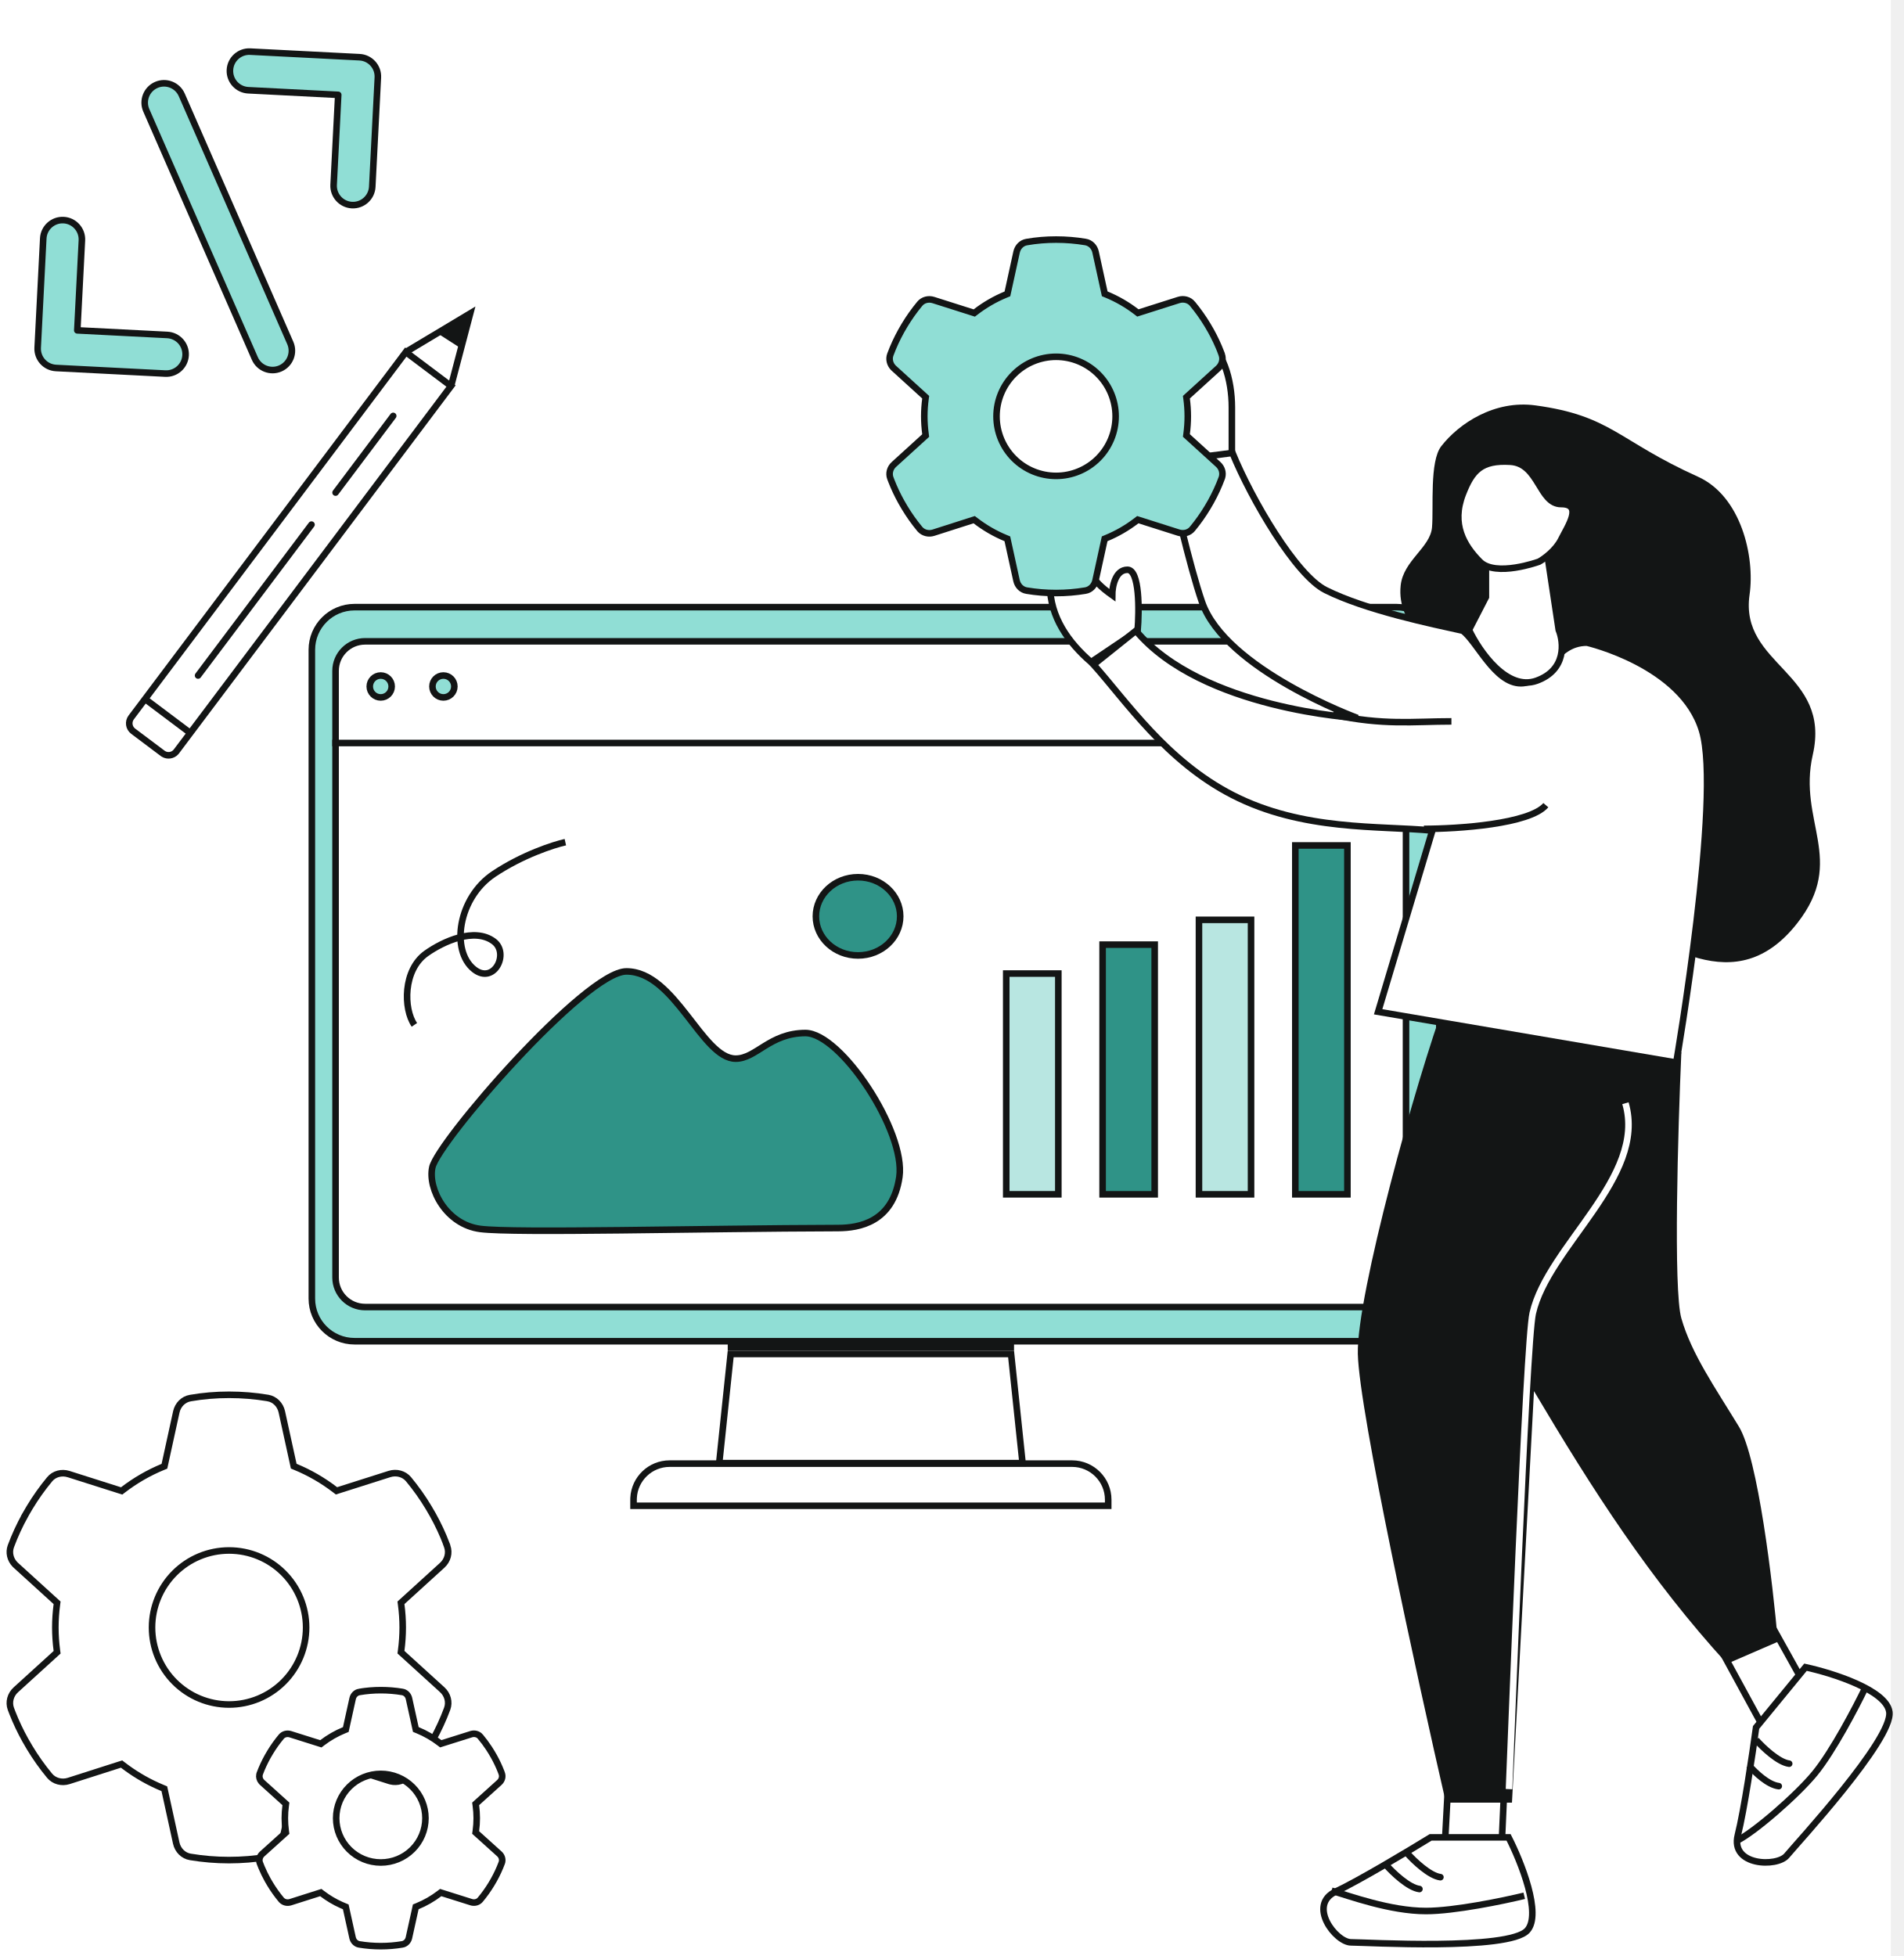
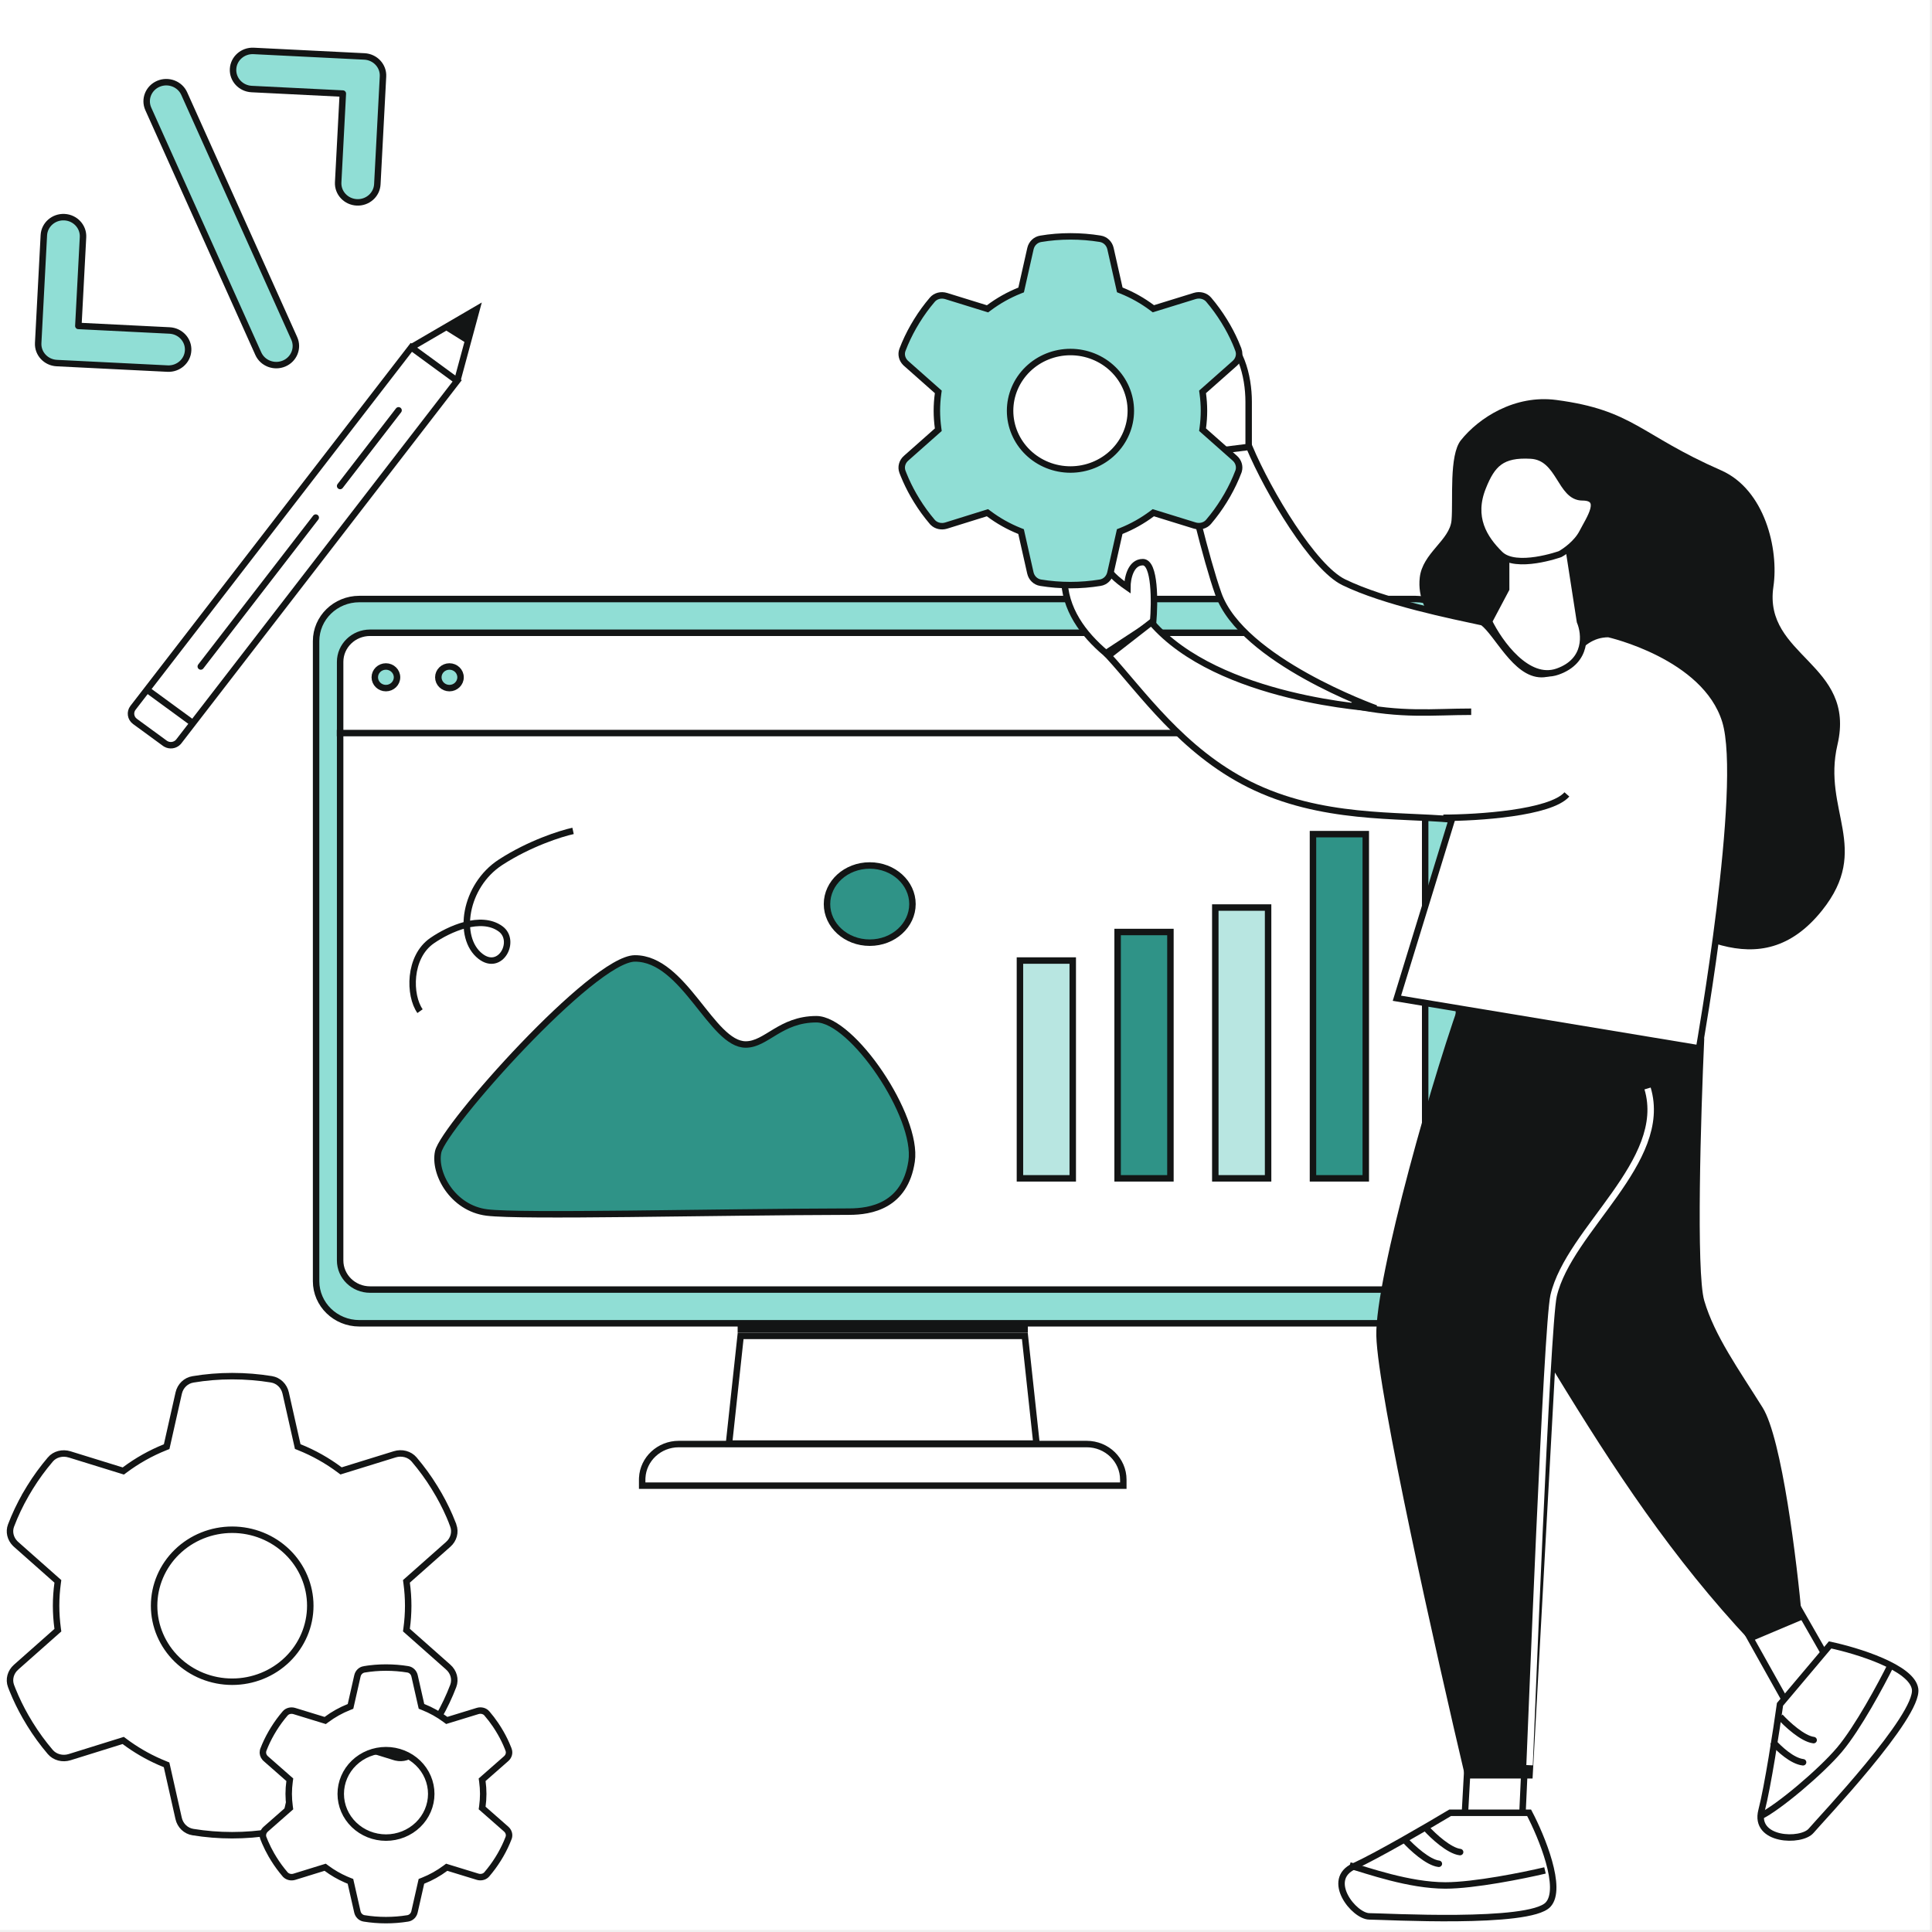
- <svg xmlns="http://www.w3.org/2000/svg" width="290" height="298" viewBox="0 0 290 298" fill="none">
-   <rect width="288" height="298" fill="white" />
-   <path d="M6.589 36.325C6.672 34.7 8.057 33.45 9.682 33.533C11.307 33.616 12.557 35.001 12.474 36.626L11.773 50.33L25.477 51.03C27.102 51.114 28.352 52.498 28.269 54.123C28.186 55.748 26.802 56.998 25.176 56.915L8.53 56.064C6.905 55.981 5.655 54.597 5.738 52.971L6.589 36.325Z" fill="#90DED5" />
-   <path d="M38.115 7.865C36.49 7.782 35.105 9.031 35.022 10.657C34.939 12.282 36.189 13.666 37.814 13.749L51.518 14.45L50.818 28.154C50.734 29.779 51.984 31.164 53.61 31.247C55.235 31.33 56.619 30.08 56.702 28.455L57.553 11.809C57.636 10.183 56.387 8.799 54.761 8.716L38.115 7.865Z" fill="#90DED5" />
-   <path d="M38.816 54.613L22.286 16.818C21.634 15.327 22.314 13.59 23.805 12.938C25.296 12.286 27.034 12.966 27.686 14.457L44.215 52.252C44.867 53.743 44.187 55.48 42.696 56.132C41.205 56.784 39.468 56.104 38.816 54.613Z" fill="#90DED5" />
-   <path d="M6.589 36.325C6.672 34.7 8.057 33.45 9.682 33.533C11.307 33.616 12.557 35.001 12.474 36.626L11.773 50.33L25.477 51.03C27.102 51.114 28.352 52.498 28.269 54.123C28.186 55.748 26.802 56.998 25.176 56.915L8.53 56.064C6.905 55.981 5.655 54.597 5.738 52.971L6.589 36.325Z" stroke="#131515" stroke-linecap="round" stroke-linejoin="round" />
-   <path d="M38.115 7.865C36.49 7.782 35.105 9.031 35.022 10.657C34.939 12.282 36.189 13.666 37.814 13.749L51.518 14.45L50.818 28.154C50.734 29.779 51.984 31.164 53.61 31.247C55.235 31.33 56.619 30.08 56.702 28.455L57.553 11.809C57.636 10.183 56.387 8.799 54.761 8.716L38.115 7.865Z" stroke="#131515" stroke-linecap="round" stroke-linejoin="round" />
-   <path d="M38.816 54.613L22.286 16.818C21.634 15.327 22.314 13.59 23.805 12.938C25.296 12.286 27.034 12.966 27.686 14.457L44.215 52.252C44.867 53.743 44.187 55.48 42.696 56.132C41.205 56.784 39.468 56.104 38.816 54.613Z" stroke="#131515" stroke-linecap="round" stroke-linejoin="round" />
-   <path d="M110.847 203H154.456V205.784H110.847V203Z" fill="#131515" />
-   <path d="M102 222.985H163.3C166.337 222.985 168.8 225.448 168.8 228.485V229.408H96.5V228.485L96.507 228.202C96.654 225.296 99.057 222.985 102 222.985Z" fill="white" stroke="#131515" />
-   <path d="M154.005 206.283L155.755 222.912H109.546L111.296 206.283H154.005Z" fill="white" stroke="#131515" />
-   <rect x="47.5" y="92.5" width="171.73" height="111.838" rx="6.5" fill="#90DED5" stroke="#131515" />
-   <rect x="51.112" y="97.708" width="163.05" height="101.423" rx="4.5" fill="white" stroke="#131515" />
-   <path d="M57.99 102.916C58.913 102.916 59.66 103.663 59.66 104.585C59.66 105.508 58.913 106.255 57.99 106.255C57.068 106.255 56.32 105.508 56.32 104.585C56.32 103.663 57.068 102.916 57.99 102.916Z" fill="#90DED5" stroke="#131515" />
-   <path d="M67.537 102.916C68.459 102.916 69.207 103.663 69.207 104.585C69.207 105.508 68.459 106.255 67.537 106.255C66.615 106.255 65.867 105.508 65.867 104.585C65.867 103.663 66.615 102.916 67.537 102.916Z" fill="#90DED5" stroke="#131515" />
-   <line x1="50.612" y1="113.199" x2="214.662" y2="113.199" stroke="#131515" />
-   <path d="M73.171 187.231C78.365 187.898 106.767 187.148 127.647 187.096C130.826 187.088 135.988 186.227 136.99 179.318C137.991 172.41 128.084 157.371 122.666 157.384C117.248 157.398 115.185 161.28 112.065 161.287C106.933 161.3 102.82 147.979 95.405 147.997C89.132 148.013 66.665 173.983 65.845 177.863C65.155 181.129 67.978 186.564 73.171 187.231Z" fill="#2F9387" stroke="#131515" />
-   <path d="M130.695 133.646C134.274 133.646 137.116 136.346 137.116 139.605C137.116 142.865 134.274 145.564 130.695 145.564C127.116 145.564 124.274 142.865 124.274 139.605C124.274 136.346 127.116 133.646 130.695 133.646Z" fill="#2F9387" stroke="#131515" />
-   <path d="M63.12 156.139C61.446 153.719 61.359 147.782 64.935 145.248C67.496 143.432 72.277 141.224 75.222 143.432C77.642 145.248 75.222 150.088 72.196 147.668C68.622 144.809 69.776 136.776 75.222 133.146C79.578 130.241 84.298 128.709 86.113 128.305" stroke="#131515" />
-   <rect x="153.268" y="148.324" width="7.934" height="33.63" fill="#B8E6E1" stroke="#131515" />
-   <rect x="167.946" y="143.917" width="7.934" height="38.038" fill="#2F9387" stroke="#131515" />
-   <rect x="182.624" y="140.139" width="7.934" height="41.816" fill="#B8E6E1" stroke="#131515" />
-   <rect x="197.302" y="128.805" width="7.934" height="53.15" fill="#2F9387" stroke="#131515" />
-   <path d="M268.715 263.421L261.052 249.353L268.624 245.442L276.853 260.222L268.715 263.421Z" fill="white" stroke="#131515" />
-   <path d="M287.782 260.807C287.307 257.48 279.07 254.884 275.011 254.002L267.484 263.178C266.953 267.08 265.654 275.825 264.705 279.585C263.519 284.285 270.69 284.494 272.162 282.698C273.57 280.982 288.376 264.964 287.782 260.807Z" fill="white" stroke="#131515" />
-   <path d="M264.552 280.444C267.196 279.154 273.677 273.53 276.426 270.179C279.174 266.827 282.701 260.087 284.12 257.136" stroke="#131515" />
-   <path d="M272.463 269.196C272.737 269.23 272.987 269.036 273.021 268.762C273.056 268.488 272.861 268.238 272.587 268.204L272.525 268.7L272.463 269.196ZM267.494 265.088L267.12 265.419C267.63 265.996 268.496 266.868 269.45 267.627C269.928 268.007 270.436 268.365 270.94 268.643C271.438 268.919 271.961 269.133 272.463 269.196L272.525 268.7L272.587 268.204C272.264 268.163 271.869 268.014 271.424 267.768C270.984 267.525 270.523 267.202 270.072 266.844C269.172 266.128 268.347 265.298 267.869 264.757L267.494 265.088Z" fill="#131515" />
-   <path d="M270.876 272.62C271.15 272.654 271.4 272.46 271.434 272.186C271.468 271.912 271.274 271.662 271 271.628L270.938 272.124L270.876 272.62ZM266.391 268.963L266.016 269.295C266.524 269.868 267.27 270.631 268.11 271.281C268.936 271.92 269.914 272.5 270.876 272.62L270.938 272.124L271 271.628C270.311 271.542 269.51 271.1 268.722 270.49C267.948 269.891 267.247 269.177 266.765 268.632L266.391 268.963Z" fill="#131515" />
-   <path d="M218.123 80.337C217.865 83.433 213.752 85.386 213.347 89.2C212.056 101.326 236.294 106.484 238.764 108.459C241.344 110.523 240.312 114.909 238.764 120.844C237.216 126.778 237.216 134.776 243.15 138.13C253.198 143.809 264.439 152.601 273.796 140.595C281.278 130.994 273.796 125.175 276.118 114.998C278.986 102.426 264.939 101.389 266.491 90.603C267.328 84.783 265.197 75.588 258.618 72.622C246.405 67.116 245.459 63.334 233.861 61.76C227.636 60.916 222.225 64.513 219.53 67.979C217.724 70.301 218.381 77.241 218.123 80.337Z" fill="#131515" />
-   <path d="M171.732 86.805C173.59 86.805 173.538 92.998 173.28 96.094L166.188 100.873C162.77 97.906 159.932 94.036 159.932 89.134C159.932 85.264 163.163 78.899 164.508 82.935C165.798 86.805 165.798 88.103 169.41 90.676C169.41 89.386 169.875 86.805 171.732 86.805Z" fill="white" stroke="#131515" />
-   <path d="M187.636 62.062V72.382H178.863C176.541 68.34 172.258 59.895 173.703 58.45C175.509 56.644 175.509 62.062 178.863 62.062C182.217 62.062 179.379 54.58 178.863 53.032C178.347 51.484 179.637 49.42 182.991 51.226C186.345 53.032 187.636 57.934 187.636 62.062Z" fill="white" stroke="#131515" />
-   <path d="M219.979 282.89L220.839 266.894L229.338 267.539L228.585 284.438L219.979 282.89Z" fill="white" stroke="#131515" />
-   <path d="M232.621 294.115C234.892 291.638 231.675 283.623 229.783 279.925H217.915C214.561 281.989 206.976 286.53 203.467 288.181C199.081 290.245 203.466 295.921 205.789 295.921C208.008 295.921 229.783 297.211 232.621 294.115Z" fill="white" stroke="#131515" />
-   <path d="M202.825 288.056C205.491 288.83 211.726 291.146 217.206 291.146C221.54 291.146 228.988 289.598 232.17 288.824" stroke="#131515" />
-   <path d="M270.806 250.124L263.066 253.478C251.249 240.535 242.623 227.055 233.653 211.939L230.299 274.634H220.237C215.851 255.542 207.027 215.138 206.821 206.263C206.614 197.387 215.679 164.577 220.237 152.279L256.1 160.338C255.584 172.034 254.861 196.51 256.1 200.845C257.648 206.263 261.26 211.423 264.872 217.357C267.762 222.104 270.032 241.18 270.806 250.124Z" fill="#131515" />
-   <path d="M247.584 168.078C250.862 179.366 235.796 189.807 233.462 200.076C232.43 204.617 230.022 268.792 229.85 272.576" stroke="white" />
-   <path d="M173.02 96.094L166.57 101.255C171.558 106.845 177.645 115.943 187.727 121.121C198.469 126.638 210.087 125.765 218.171 126.539L209.915 154.146L255.324 161.886C255.324 161.886 262.282 121.391 259.262 111.323C256.241 101.255 241.717 97.906 241.717 97.906C236.557 97.906 235.577 104.099 231.655 104.099C227.733 104.099 225.051 97.814 222.815 96.094C218.171 95.062 208.109 92.998 201.917 89.902C197.391 87.639 190.651 76.142 187.727 69.004L177.665 70.294C178.611 75.024 181.215 86.296 183.083 91.708C186.634 102 206.758 109.388 206.758 109.388C206.758 109.388 183.083 108.098 173.02 96.094Z" fill="white" stroke="#131515" />
-   <path d="M221.078 109.904C215.273 109.904 210.758 110.549 203.018 108.872" stroke="#131515" />
-   <path d="M234.069 103.703C229.528 105.355 225.297 99.231 223.749 95.963L226.329 90.96V82.289C226.329 73.674 235.359 78.318 235.359 82.289L237.423 95.963C238.197 97.855 238.61 102.052 234.069 103.703Z" fill="white" stroke="#131515" />
-   <path d="M237.787 82.213C236.961 83.864 235.207 85.137 234.433 85.567C234.433 85.567 227.802 87.996 225.403 85.567C223.004 83.139 221.017 79.891 222.823 75.247C224.225 71.64 225.661 70.087 230.047 70.345C234.433 70.603 234.433 76.795 237.787 76.795C241.141 76.795 238.819 80.149 237.787 82.213Z" fill="white" stroke="#131515" />
-   <path d="M216.883 126.281C222.043 126.281 232.982 125.559 235.459 122.669" stroke="#131515" />
-   <path d="M219.339 286.488C219.613 286.522 219.863 286.328 219.897 286.054C219.932 285.78 219.737 285.53 219.463 285.496L219.401 285.992L219.339 286.488ZM214.37 282.38L213.996 282.711C214.506 283.288 215.372 284.16 216.326 284.919C216.804 285.299 217.312 285.657 217.816 285.935C218.314 286.211 218.837 286.425 219.339 286.488L219.401 285.992L219.463 285.496C219.14 285.455 218.745 285.306 218.3 285.06C217.86 284.817 217.399 284.494 216.948 284.136C216.047 283.42 215.223 282.59 214.745 282.049L214.37 282.38Z" fill="#131515" />
-   <path d="M216.143 288.294C216.417 288.328 216.667 288.134 216.701 287.86C216.735 287.586 216.541 287.336 216.267 287.301L216.205 287.798L216.143 288.294ZM211.174 284.186L210.799 284.517C211.31 285.094 212.175 285.966 213.13 286.725C213.608 287.104 214.116 287.462 214.619 287.741C215.118 288.017 215.641 288.231 216.143 288.294L216.205 287.798L216.267 287.301C215.944 287.261 215.548 287.112 215.103 286.866C214.663 286.622 214.202 286.3 213.752 285.942C212.851 285.226 212.027 284.396 211.548 283.854L211.174 284.186Z" fill="#131515" />
-   <path d="M160.859 36.5C162.385 36.5 163.88 36.626 165.331 36.868H165.332C166.097 36.993 166.701 37.596 166.875 38.39L168.214 44.508L168.27 44.764L168.513 44.863C170.164 45.542 171.711 46.441 173.112 47.519L173.319 47.678L173.568 47.599L179.537 45.702C180.301 45.459 181.133 45.681 181.625 46.272V46.273C182.477 47.304 183.255 48.398 183.949 49.554L184.449 50.416C185.038 51.479 185.553 52.576 185.991 53.716L185.984 53.724L186.095 54.023C186.363 54.752 186.141 55.579 185.544 56.115L185.542 56.117L180.902 60.339L180.709 60.515L180.743 60.774C180.858 61.643 180.921 62.532 180.921 63.43C180.921 64.328 180.858 65.217 180.743 66.086L180.709 66.346L180.902 66.522L185.542 70.743L185.544 70.745C186.104 71.248 186.334 72.007 186.14 72.699L186.095 72.837C185.634 74.083 185.078 75.279 184.438 76.434L183.938 77.295C183.245 78.451 182.467 79.546 181.614 80.577L181.613 80.578C181.124 81.175 180.294 81.392 179.526 81.147L173.558 79.251L173.309 79.172L173.102 79.331C171.7 80.408 170.153 81.307 168.502 81.986L168.26 82.086L168.203 82.342L166.864 88.46C166.69 89.253 166.087 89.856 165.322 89.981H165.32C163.869 90.223 162.375 90.35 160.849 90.35C159.323 90.35 157.828 90.223 156.377 89.981H156.375C155.61 89.857 155.007 89.254 154.833 88.46L153.493 82.342L153.438 82.086L153.195 81.986C151.544 81.307 149.997 80.408 148.596 79.331L148.388 79.172L148.138 79.251L142.181 81.158C141.464 81.386 140.688 81.205 140.188 80.693L140.093 80.587C139.241 79.556 138.462 78.462 137.769 77.306L137.269 76.444C136.709 75.434 136.214 74.392 135.79 73.312L135.612 72.847C135.345 72.119 135.566 71.292 136.163 70.756L136.166 70.754L140.805 66.532L140.998 66.356L140.965 66.098C140.85 65.218 140.786 64.328 140.786 63.43C140.786 62.532 140.849 61.643 140.964 60.774L140.999 60.515L140.805 60.339L136.166 56.117L136.163 56.115L136.056 56.011C135.541 55.475 135.362 54.707 135.612 54.024C136.073 52.778 136.629 51.582 137.269 50.427L137.769 49.565C138.462 48.409 139.241 47.315 140.094 46.283L140.095 46.282C140.584 45.685 141.414 45.468 142.182 45.713L148.149 47.609L148.398 47.688L148.606 47.529C150.008 46.452 151.555 45.553 153.206 44.874L153.448 44.774L153.504 44.519L154.844 38.4C155.018 37.607 155.62 37.004 156.386 36.879L156.391 36.878C157.84 36.626 159.333 36.5 160.859 36.5ZM160.859 54.358C158.453 54.358 156.146 55.314 154.444 57.016C152.743 58.717 151.787 61.024 151.787 63.43C151.787 65.836 152.743 68.143 154.444 69.845C156.146 71.546 158.453 72.502 160.859 72.502C163.265 72.502 165.573 71.546 167.274 69.845C168.975 68.143 169.931 65.835 169.931 63.43C169.931 61.024 168.975 58.717 167.274 57.016C165.573 55.314 163.265 54.358 160.859 54.358Z" fill="#90DED5" stroke="#131515" />
-   <path d="M34.892 212.5C36.9 212.5 38.867 212.666 40.778 212.984L40.78 212.985C41.852 213.16 42.687 214.002 42.928 215.099L44.684 223.117L44.739 223.373L44.981 223.473C47.158 224.368 49.198 225.554 51.046 226.974L51.253 227.133L51.502 227.054L59.324 224.567C60.381 224.231 61.54 224.537 62.228 225.365C63.349 226.721 64.372 228.158 65.284 229.678V229.679L65.944 230.816C66.736 232.245 67.428 233.722 68.013 235.257L68.002 235.269L68.112 235.568C68.487 236.586 68.175 237.736 67.349 238.479L67.347 238.481L61.266 244.015L61.072 244.19L61.106 244.449C61.258 245.594 61.341 246.767 61.341 247.951C61.341 249.136 61.258 250.307 61.106 251.452L61.072 251.712L61.266 251.888L67.347 257.421L67.349 257.423C68.175 258.166 68.487 259.315 68.112 260.333C67.505 261.975 66.774 263.55 65.931 265.071L65.27 266.209C64.358 267.729 63.334 269.168 62.214 270.523L62.213 270.524C61.57 271.309 60.514 271.618 59.511 271.376L59.31 271.32L51.488 268.834L51.239 268.755L51.032 268.914C49.185 270.334 47.145 271.52 44.968 272.416L44.726 272.516L44.669 272.771L42.914 280.789C42.673 281.886 41.837 282.729 40.766 282.903H40.764C38.853 283.222 36.886 283.388 34.878 283.388C32.869 283.388 30.902 283.222 28.991 282.903H28.99C27.919 282.729 27.083 281.886 26.842 280.789L25.087 272.771L25.03 272.516L24.788 272.416L23.979 272.066C22.104 271.22 20.34 270.157 18.724 268.914L18.516 268.755L18.267 268.835L10.459 271.334C9.402 271.67 8.243 271.364 7.555 270.536C6.433 269.179 5.408 267.739 4.495 266.217L3.844 265.094C3.104 263.761 2.45 262.386 1.891 260.961L1.657 260.347C1.283 259.329 1.595 258.18 2.421 257.438L2.423 257.435L8.504 251.902L8.697 251.727L8.663 251.467C8.511 250.307 8.429 249.135 8.429 247.951C8.429 246.767 8.511 245.594 8.663 244.449L8.697 244.19L8.504 244.015L2.423 238.481L2.421 238.479L2.271 238.335C1.558 237.593 1.307 236.523 1.657 235.569C2.266 233.924 2.999 232.346 3.844 230.822L3.843 230.821L4.495 229.699C5.409 228.177 6.434 226.736 7.556 225.379L7.557 225.377C8.242 224.54 9.398 224.245 10.459 224.582H10.46L18.281 227.067L18.53 227.146L18.738 226.987C20.586 225.567 22.626 224.382 24.803 223.486L25.045 223.387L25.101 223.131L26.855 215.111C27.097 214.015 27.933 213.174 29.004 212.999L29.009 212.998C30.917 212.666 32.883 212.5 34.892 212.5ZM34.892 236.217C31.78 236.217 28.795 237.453 26.595 239.653C24.394 241.854 23.157 244.839 23.157 247.951C23.157 251.063 24.394 254.048 26.595 256.249C28.795 258.449 31.78 259.685 34.892 259.686C38.004 259.686 40.989 258.45 43.19 256.249C45.39 254.048 46.627 251.063 46.627 247.951C46.627 244.839 45.39 241.854 43.19 239.653C40.989 237.453 38.004 236.217 34.892 236.217Z" fill="white" stroke="#131515" />
-   <path d="M58.004 257.5C59.118 257.5 60.209 257.591 61.269 257.767H61.27C61.713 257.838 62.076 258.151 62.238 258.581L62.296 258.772L63.279 263.234L63.336 263.49L63.579 263.589C64.782 264.08 65.909 264.73 66.93 265.509L67.136 265.666L67.383 265.588L71.769 264.205C72.285 264.042 72.84 264.192 73.164 264.578V264.579C73.631 265.139 74.067 265.725 74.47 266.336L74.86 266.956L75.227 267.583C75.641 268.326 76.003 269.093 76.315 269.887L76.314 269.89L76.426 270.192C76.601 270.666 76.458 271.21 76.058 271.567L76.056 271.569L72.645 274.648L72.45 274.824L72.485 275.085C72.569 275.713 72.615 276.355 72.615 277.004C72.615 277.653 72.569 278.295 72.485 278.923L72.45 279.184L72.645 279.359L76.056 282.438L76.058 282.44C76.408 282.753 76.561 283.209 76.477 283.636L76.426 283.815C76.09 284.717 75.685 285.581 75.219 286.417L74.853 287.044C74.346 287.881 73.778 288.674 73.156 289.421L73.154 289.423C72.873 289.763 72.415 289.919 71.957 289.843L71.762 289.795L67.375 288.412L67.128 288.334L66.922 288.491C65.901 289.27 64.774 289.92 63.571 290.411L63.328 290.51L63.272 290.766L62.287 295.228C62.17 295.755 61.769 296.152 61.263 296.233H61.261C60.201 296.409 59.11 296.5 57.996 296.5C56.882 296.5 55.791 296.409 54.731 296.233H54.73C54.287 296.162 53.924 295.849 53.762 295.419L53.704 295.228L52.721 290.766L52.664 290.51L52.421 290.411L51.974 290.22C50.938 289.756 49.964 289.173 49.07 288.491L48.863 288.334L48.616 288.412L44.238 289.803C43.754 289.956 43.236 289.832 42.906 289.497L42.843 289.428C42.221 288.681 41.654 287.889 41.148 287.052L40.781 286.425C40.432 285.799 40.117 285.156 39.84 284.494L39.574 283.823C39.399 283.349 39.542 282.805 39.942 282.448L39.944 282.446L43.355 279.367L43.549 279.191L43.515 278.931C43.431 278.294 43.385 277.652 43.385 277.004C43.385 276.355 43.431 275.713 43.515 275.085L43.55 274.824L43.355 274.648L39.944 271.569L39.942 271.567L39.804 271.425C39.553 271.125 39.451 270.738 39.523 270.372L39.574 270.192C39.91 269.291 40.315 268.427 40.781 267.591L41.148 266.964C41.654 266.127 42.221 265.334 42.844 264.587L42.846 264.585C43.167 264.196 43.719 264.049 44.238 264.213L48.625 265.596L48.872 265.674L49.078 265.517C50.099 264.738 51.226 264.088 52.429 263.597L52.672 263.498L52.728 263.242L53.712 258.779C53.829 258.252 54.232 257.856 54.737 257.774V257.775L54.742 257.774C55.8 257.592 56.889 257.5 58.004 257.5ZM58.004 270.253C56.202 270.253 54.473 270.963 53.197 272.229C51.922 273.494 51.204 275.212 51.204 277.004C51.204 278.796 51.922 280.513 53.197 281.779C54.473 283.045 56.202 283.755 58.004 283.755C59.806 283.755 61.535 283.045 62.81 281.779C64.086 280.513 64.804 278.796 64.804 277.004C64.804 275.212 64.086 273.494 62.81 272.229C61.535 270.963 59.806 270.253 58.004 270.253Z" fill="white" stroke="#131515" />
-   <path d="M72.054 47.177L69.217 58.578L61.893 53.075L72.054 47.177Z" fill="white" />
-   <path d="M71.711 47.586L69.974 52.923L66.585 50.744L71.711 47.586Z" fill="#131515" />
-   <path d="M68.729 58.738L71.621 47.754L62.038 53.496" stroke="#131515" />
-   <path d="M24.774 114.773L20.284 111.4C19.622 110.902 19.488 109.962 19.986 109.299L61.811 53.638L68.699 58.814L26.874 114.475L26.776 114.593C26.294 115.114 25.509 115.226 24.901 114.859L24.774 114.773Z" fill="white" stroke="#131515" />
-   <line x1="28.956" y1="111.648" x2="22.122" y2="106.513" stroke="#131515" />
-   <path d="M30.172 102.915L47.446 79.927" stroke="#131515" stroke-linecap="round" />
-   <path d="M51.113 75.046L59.891 63.364" stroke="#131515" stroke-linecap="round" />
+ <svg xmlns="http://www.w3.org/2000/svg" width="299" height="299" viewBox="0 0 299 299" fill="none">
+   <rect width="298.667" height="298.667" fill="white" />
+   <g clip-path="url(#clip0_1_1291)">
+     <path d="M296.607 0H0V298.667H296.607V0Z" fill="white" />
+     <path d="M6.786 36.406C6.871 34.777 8.297 33.525 9.971 33.608C11.645 33.691 12.932 35.079 12.847 36.708L12.125 50.442L26.238 51.145C27.912 51.228 29.2 52.615 29.114 54.244C29.028 55.873 27.602 57.126 25.929 57.043L8.785 56.19C7.111 56.106 5.824 54.719 5.909 53.09L6.786 36.406Z" fill="#90DED5" />
+     <path d="M39.254 7.882C37.58 7.799 36.154 9.052 36.069 10.681C35.983 12.309 37.27 13.697 38.944 13.78L53.058 14.482L52.336 28.217C52.251 29.846 53.538 31.233 55.212 31.317C56.886 31.4 58.311 30.148 58.397 28.519L59.273 11.835C59.359 10.206 58.072 8.819 56.398 8.735L39.254 7.882Z" fill="#90DED5" />
+     <path d="M39.976 54.736L22.952 16.856C22.281 15.362 22.981 13.62 24.517 12.967C26.052 12.313 27.841 12.995 28.513 14.489L45.537 52.369C46.208 53.863 45.508 55.604 43.972 56.258C42.437 56.911 40.648 56.23 39.976 54.736Z" fill="#90DED5" />
+     <path d="M6.786 36.406C6.871 34.777 8.297 33.525 9.971 33.608C11.645 33.691 12.932 35.079 12.847 36.708L12.125 50.442L26.238 51.145C27.912 51.228 29.2 52.615 29.114 54.244C29.028 55.873 27.602 57.126 25.929 57.043L8.785 56.19C7.111 56.106 5.824 54.719 5.909 53.09L6.786 36.406Z" stroke="#131515" stroke-linecap="round" stroke-linejoin="round" />
+     <path d="M39.254 7.882C37.58 7.799 36.154 9.052 36.069 10.681C35.983 12.309 37.27 13.697 38.944 13.78L53.058 14.482L52.336 28.217C52.251 29.846 53.538 31.233 55.212 31.317C56.886 31.4 58.311 30.148 58.397 28.519L59.273 11.835C59.359 10.206 58.072 8.819 56.398 8.735L39.254 7.882Z" stroke="#131515" stroke-linecap="round" stroke-linejoin="round" />
+     <path d="M39.976 54.736L22.952 16.856C22.281 15.362 22.981 13.62 24.517 12.967C26.052 12.313 27.841 12.995 28.513 14.489L45.537 52.369C46.208 53.863 45.508 55.604 43.972 56.258C42.437 56.911 40.648 56.23 39.976 54.736Z" stroke="#131515" stroke-linecap="round" stroke-linejoin="round" />
+     <path d="M114.16 203.454H159.072V206.244H114.16V203.454Z" fill="#131515" />
+     <path d="M105.048 223.484H168.18C171.308 223.484 173.845 225.952 173.845 228.996V229.921H99.384V228.996L99.391 228.713C99.543 225.8 102.018 223.484 105.048 223.484Z" fill="white" stroke="#131515" />
+     <path d="M158.607 206.745L160.41 223.411H112.82L114.622 206.745H158.607Z" fill="white" stroke="#131515" />
+     <path d="M219.087 92.707H55.614C51.917 92.707 48.92 95.624 48.92 99.222V198.281C48.92 201.878 51.917 204.795 55.614 204.795H219.087C222.785 204.795 225.782 201.878 225.782 198.281V99.222C225.782 95.624 222.785 92.707 219.087 92.707Z" fill="#90DED5" stroke="#131515" />
+     <path d="M215.928 97.927H57.274C54.715 97.927 52.64 99.946 52.64 102.437V195.066C52.64 197.557 54.715 199.576 57.274 199.576H215.928C218.488 199.576 220.563 197.557 220.563 195.066V102.437C220.563 99.946 218.488 97.927 215.928 97.927Z" fill="white" stroke="#131515" />
+     <path d="M59.723 103.146C60.673 103.146 61.443 103.895 61.443 104.819C61.443 105.744 60.673 106.493 59.723 106.493C58.773 106.493 58.003 105.744 58.003 104.819C58.003 103.895 58.773 103.146 59.723 103.146Z" fill="#90DED5" stroke="#131515" />
+     <path d="M69.555 103.146C70.505 103.146 71.275 103.895 71.275 104.819C71.275 105.744 70.505 106.493 69.555 106.493C68.606 106.493 67.836 105.744 67.836 104.819C67.836 103.895 68.606 103.146 69.555 103.146Z" fill="#90DED5" stroke="#131515" />
+     <path d="M52.125 113.452H221.077" stroke="#131515" />
+     <path d="M75.358 187.65C80.707 188.318 109.958 187.567 131.462 187.515C134.736 187.507 140.052 186.644 141.084 179.719C142.115 172.796 131.912 157.723 126.332 157.736C120.752 157.75 118.627 161.641 115.414 161.648C110.129 161.661 105.893 148.31 98.257 148.328C91.796 148.344 68.657 174.372 67.813 178.261C67.102 181.534 70.009 186.981 75.358 187.65Z" fill="#2F9387" stroke="#131515" />
+     <path d="M134.601 133.945C138.287 133.945 141.214 136.651 141.214 139.917C141.214 143.185 138.287 145.89 134.601 145.89C130.915 145.89 127.988 143.185 127.988 139.917C127.988 136.651 130.915 133.945 134.601 133.945Z" fill="#2F9387" stroke="#131515" />
+     <path d="M65.006 156.488C63.282 154.063 63.192 148.113 66.876 145.573C69.514 143.753 74.437 141.54 77.47 143.753C79.962 145.573 77.47 150.424 74.354 147.998C70.673 145.133 71.861 137.082 77.47 133.444C81.956 130.532 86.817 128.997 88.687 128.592" stroke="#131515" />
+     <path d="M166.02 148.656H157.848V182.362H166.02V148.656Z" fill="#B8E6E1" stroke="#131515" />
+     <path d="M181.137 144.239H172.965V182.362H181.137V144.239Z" fill="#2F9387" stroke="#131515" />
+     <path d="M196.253 140.453H188.082V182.362H196.253V140.453Z" fill="#B8E6E1" stroke="#131515" />
+     <path d="M211.37 129.093H203.198V182.362H211.37V129.093Z" fill="#2F9387" stroke="#131515" />
+     <path d="M276.746 264.01L268.854 249.911L276.652 245.991L285.127 260.804L276.746 264.01Z" fill="white" stroke="#131515" />
+     <path d="M296.382 261.391C295.893 258.056 287.41 255.454 283.23 254.57L275.478 263.767C274.931 267.678 273.593 276.442 272.616 280.211C271.394 284.921 278.78 285.131 280.296 283.331C281.746 281.611 296.994 265.557 296.382 261.391Z" fill="white" stroke="#131515" />
+     <path d="M272.458 281.071C275.181 279.778 281.856 274.142 284.687 270.783C287.517 267.424 291.15 260.669 292.611 257.711" stroke="#131515" />
+     <path d="M280.606 269.798C280.888 269.832 281.145 269.638 281.18 269.363C281.216 269.089 281.015 268.838 280.733 268.804L280.669 269.301L280.606 269.798ZM275.488 265.681L275.103 266.013C275.628 266.591 276.52 267.465 277.503 268.226C277.995 268.607 278.518 268.965 279.037 269.244C279.55 269.521 280.089 269.735 280.606 269.798L280.669 269.301L280.733 268.804C280.401 268.763 279.994 268.614 279.536 268.367C279.082 268.124 278.608 267.8 278.143 267.441C277.216 266.723 276.367 265.892 275.874 265.349L275.488 265.681Z" fill="#131515" />
+     <path d="M278.971 273.23C279.253 273.264 279.511 273.069 279.546 272.795C279.581 272.52 279.381 272.27 279.099 272.236L279.035 272.733L278.971 273.23ZM274.352 269.565L273.966 269.897C274.489 270.472 275.257 271.236 276.123 271.888C276.973 272.528 277.98 273.11 278.971 273.23L279.035 272.733L279.099 272.236C278.389 272.149 277.564 271.706 276.753 271.095C275.956 270.495 275.234 269.779 274.737 269.233L274.352 269.565Z" fill="#131515" />
+     <path d="M224.642 80.516C224.376 83.62 220.14 85.577 219.723 89.399C218.393 101.553 243.356 106.722 245.899 108.702C248.557 110.77 247.494 115.166 245.899 121.114C244.305 127.062 244.305 135.078 250.417 138.439C260.765 144.131 272.342 152.942 281.978 140.91C289.684 131.287 281.978 125.455 284.37 115.255C287.324 102.655 272.857 101.616 274.455 90.805C275.317 84.972 273.122 75.757 266.347 72.784C253.769 67.266 252.795 63.475 240.85 61.899C234.439 61.052 228.866 64.658 226.091 68.131C224.231 70.458 224.907 77.413 224.642 80.516Z" fill="#131515" />
+     <path d="M176.864 87C178.778 87 178.724 93.206 178.458 96.309L171.155 101.099C167.634 98.125 164.712 94.246 164.712 89.334C164.712 85.455 168.039 79.075 169.424 83.121C170.753 87 170.753 88.3 174.473 90.879C174.473 89.586 174.952 87 176.864 87Z" fill="white" stroke="#131515" />
+     <path d="M193.244 62.201V72.544H184.208C181.817 68.493 177.406 60.029 178.894 58.581C180.754 56.77 180.754 62.201 184.208 62.201C187.663 62.201 184.74 54.702 184.208 53.15C183.677 51.599 185.005 49.53 188.46 51.34C191.914 53.15 193.244 58.063 193.244 62.201Z" fill="white" stroke="#131515" />
+     <path d="M226.553 283.523L227.439 267.491L236.192 268.138L235.416 285.074L226.553 283.523Z" fill="white" stroke="#131515" />
+     <path d="M239.573 294.773C241.912 292.29 238.599 284.258 236.65 280.551H224.427C220.973 282.62 213.162 287.171 209.548 288.826C205.031 290.894 209.547 296.583 211.939 296.583C214.224 296.583 236.65 297.876 239.573 294.773Z" fill="white" stroke="#131515" />
+     <path d="M208.886 288.7C211.632 289.476 218.053 291.797 223.697 291.797C228.161 291.797 235.831 290.246 239.108 289.47" stroke="#131515" />
+     <path d="M278.899 250.684L270.928 254.045C258.758 241.073 249.874 227.563 240.636 212.413L237.182 275.248H226.819C222.302 256.114 213.214 215.619 213.002 206.724C212.789 197.829 222.125 164.945 226.819 152.62L263.754 160.697C263.222 172.419 262.478 196.95 263.754 201.294C265.348 206.724 269.068 211.896 272.788 217.843C275.764 222.601 278.102 241.72 278.899 250.684Z" fill="#131515" />
+     <path d="M254.983 168.454C258.359 179.767 242.843 190.232 240.439 200.524C239.376 205.075 236.896 269.393 236.719 273.186" stroke="white" />
+     <path d="M178.191 96.309L171.548 101.482C176.685 107.084 182.954 116.202 193.337 121.392C204.4 126.921 216.365 126.046 224.691 126.822L216.188 154.491L262.954 162.248C262.954 162.248 270.12 121.663 267.01 111.572C263.899 101.482 248.941 98.126 248.941 98.126C243.627 98.126 242.617 104.332 238.578 104.332C234.539 104.332 231.777 98.033 229.474 96.309C224.691 95.275 214.328 93.206 207.951 90.103C203.29 87.835 196.349 76.312 193.337 69.158L182.975 70.451C183.949 75.192 186.631 86.489 188.554 91.913C192.212 102.228 212.937 109.633 212.937 109.633C212.937 109.633 188.554 108.34 178.191 96.309Z" fill="white" stroke="#131515" />
+     <path d="M227.685 110.15C221.706 110.15 217.057 110.796 209.085 109.116" stroke="#131515" />
+     <path d="M241.064 103.935C236.388 105.591 232.03 99.453 230.436 96.178L233.093 91.164V82.473C233.093 73.839 242.393 78.493 242.393 82.473L244.518 96.178C245.316 98.074 245.741 102.28 241.064 103.935Z" fill="white" stroke="#131515" />
+     <path d="M244.893 82.397C244.043 84.052 242.236 85.328 241.439 85.759C241.439 85.759 234.61 88.193 232.139 85.759C229.668 83.325 227.622 80.07 229.482 75.415C230.926 71.8 232.405 70.244 236.922 70.502C241.439 70.761 241.439 76.967 244.893 76.967C248.347 76.967 245.956 80.328 244.893 82.397Z" fill="white" stroke="#131515" />
+     <path d="M223.365 126.564C228.679 126.564 239.945 125.84 242.496 122.943" stroke="#131515" />
+     <path d="M225.894 287.129C226.176 287.163 226.434 286.969 226.469 286.694C226.505 286.419 226.304 286.169 226.022 286.135L225.958 286.632L225.894 287.129ZM220.777 283.012L220.391 283.344C220.917 283.922 221.808 284.796 222.791 285.556C223.283 285.937 223.806 286.296 224.326 286.575C224.838 286.851 225.377 287.066 225.894 287.129L225.958 286.632L226.022 286.135C225.689 286.094 225.282 285.944 224.824 285.698C224.371 285.454 223.896 285.13 223.432 284.772C222.504 284.054 221.655 283.222 221.163 282.68L220.777 283.012Z" fill="#131515" />
+     <path d="M222.602 288.939C222.885 288.973 223.142 288.779 223.177 288.504C223.212 288.229 223.012 287.979 222.73 287.944L222.666 288.442L222.602 288.939ZM217.485 284.822L217.099 285.153C217.625 285.732 218.516 286.606 219.499 287.366C219.992 287.746 220.515 288.105 221.033 288.385C221.547 288.661 222.085 288.876 222.602 288.939L222.666 288.442L222.73 287.944C222.398 287.904 221.99 287.754 221.531 287.508C221.078 287.263 220.603 286.94 220.14 286.582C219.212 285.864 218.363 285.032 217.87 284.489L217.485 284.822Z" fill="#131515" />
+     <path d="M165.666 36.582C167.238 36.582 168.778 36.708 170.272 36.951H170.273C171.061 37.076 171.683 37.68 171.862 38.475L173.241 44.607L173.299 44.864L173.549 44.964C175.249 45.644 176.843 46.545 178.285 47.625L178.499 47.784L178.755 47.705L184.902 45.804C185.689 45.561 186.546 45.783 187.053 46.375C187.93 47.408 188.732 48.506 189.446 49.665L189.961 50.529C190.568 51.594 191.098 52.694 191.549 53.836L191.542 53.844L191.656 54.144C191.932 54.874 191.704 55.703 191.089 56.241L191.087 56.243L186.308 60.474L186.109 60.65L186.145 60.91C186.263 61.781 186.328 62.672 186.328 63.572C186.328 64.472 186.263 65.363 186.145 66.234L186.109 66.494L186.308 66.67L191.087 70.901L191.089 70.903C191.666 71.407 191.903 72.168 191.703 72.862L191.656 73C191.182 74.249 190.609 75.447 189.95 76.605L189.435 77.468C188.721 78.627 187.92 79.724 187.042 80.757L187.041 80.758C186.537 81.357 185.682 81.574 184.891 81.329L178.745 79.428L178.488 79.349L178.275 79.509C176.831 80.588 175.238 81.489 173.538 82.17L173.288 82.269L173.23 82.526L171.851 88.658C171.672 89.453 171.051 90.058 170.263 90.183H170.261C168.766 90.425 167.228 90.552 165.656 90.552C164.084 90.552 162.545 90.425 161.05 90.183H161.048C160.26 90.058 159.639 89.453 159.46 88.658L158.08 82.526L158.023 82.269L157.773 82.17C156.073 81.489 154.48 80.588 153.037 79.509L152.823 79.349L152.565 79.428L146.43 81.34C145.692 81.568 144.892 81.386 144.378 80.874L144.28 80.767C143.402 79.734 142.6 78.637 141.886 77.479L141.371 76.615C140.795 75.603 140.285 74.558 139.848 73.477L139.665 73.01C139.39 72.28 139.617 71.451 140.232 70.914L140.235 70.912L145.013 66.681L145.212 66.505L145.178 66.246C145.059 65.363 144.993 64.472 144.993 63.572C144.993 62.672 145.058 61.781 145.177 60.91L145.213 60.65L145.013 60.474L140.235 56.243L140.232 56.241L140.122 56.136C139.592 55.6 139.407 54.829 139.665 54.145C140.14 52.896 140.712 51.697 141.371 50.54L141.886 49.676C142.6 48.517 143.402 47.42 144.281 46.387L144.282 46.386C144.785 45.787 145.64 45.57 146.431 45.815L152.576 47.716L152.833 47.795L153.047 47.636C154.491 46.556 156.084 45.655 157.785 44.974L158.034 44.875L158.091 44.618L159.472 38.486C159.651 37.691 160.271 37.087 161.06 36.961L161.065 36.96C162.557 36.708 164.095 36.582 165.666 36.582ZM165.666 54.48C163.188 54.48 160.812 55.438 159.06 57.143C157.308 58.848 156.323 61.16 156.323 63.572C156.323 65.983 157.308 68.296 159.06 70.001C160.812 71.706 163.188 72.664 165.666 72.664C168.144 72.664 170.521 71.706 172.273 70.001C174.025 68.296 175.009 65.983 175.009 63.572C175.009 61.16 174.025 58.848 172.273 57.143C170.521 55.438 168.144 54.48 165.666 54.48Z" fill="#90DED5" stroke="#131515" />
+     <path d="M35.934 212.975C38.003 212.975 40.029 213.142 41.997 213.46L41.999 213.461C43.102 213.637 43.963 214.481 44.211 215.58L46.019 223.616L46.076 223.873L46.326 223.973C48.568 224.87 50.669 226.059 52.572 227.482L52.785 227.641L53.041 227.562L61.097 225.069C62.186 224.733 63.379 225.039 64.088 225.869C65.242 227.228 66.296 228.668 67.235 230.192V230.193L67.915 231.332C68.731 232.765 69.443 234.245 70.045 235.783L70.034 235.795L70.148 236.095C70.533 237.115 70.213 238.268 69.361 239.012L69.359 239.014L63.097 244.561L62.898 244.736L62.933 244.996C63.089 246.143 63.174 247.319 63.174 248.506C63.174 249.693 63.089 250.867 62.933 252.014L62.898 252.275L63.097 252.451L69.359 257.997L69.361 257.999C70.213 258.744 70.533 259.895 70.148 260.915C69.522 262.561 68.769 264.14 67.901 265.664L67.221 266.805C66.281 268.328 65.227 269.77 64.073 271.128L64.072 271.129C63.41 271.916 62.323 272.226 61.289 271.983L61.083 271.927L53.027 269.435L52.771 269.356L52.557 269.516C50.655 270.939 48.554 272.127 46.312 273.025L46.062 273.126L46.004 273.381L44.197 281.417C43.948 282.517 43.087 283.361 41.984 283.536H41.982C40.014 283.856 37.989 284.022 35.92 284.022C33.852 284.022 31.826 283.856 29.858 283.536C28.754 283.361 27.892 282.517 27.644 281.417L25.837 273.381L25.778 273.126L25.529 273.025L24.695 272.675C22.765 271.827 20.948 270.761 19.283 269.516L19.069 269.356L18.813 269.436L10.772 271.941C9.683 272.278 8.489 271.971 7.781 271.141C6.625 269.781 5.57 268.338 4.63 266.813L3.959 265.687C3.197 264.351 2.523 262.973 1.947 261.545L1.707 260.929C1.322 259.909 1.642 258.758 2.493 258.014L2.495 258.011L8.758 252.465L8.957 252.29L8.922 252.03C8.766 250.867 8.681 249.692 8.681 248.506C8.681 247.319 8.766 246.143 8.922 244.996L8.957 244.736L8.758 244.561L2.495 239.014L2.493 239.012L2.339 238.868C1.604 238.124 1.346 237.052 1.707 236.096C2.333 234.447 3.088 232.866 3.959 231.338L3.958 231.337L4.63 230.213C5.57 228.687 6.626 227.243 7.782 225.883L7.783 225.881C8.489 225.042 9.679 224.747 10.772 225.084H10.773L18.828 227.575L19.084 227.654L19.298 227.495C21.201 226.072 23.302 224.884 25.544 223.986L25.793 223.887L25.851 223.63L27.658 215.592C27.907 214.494 28.768 213.651 29.871 213.475L29.876 213.474C31.841 213.142 33.866 212.975 35.934 212.975ZM35.934 236.745C32.729 236.745 29.656 237.984 27.39 240.189C25.123 242.395 23.849 245.387 23.849 248.506C23.849 251.625 25.123 254.616 27.39 256.822C29.656 259.027 32.73 260.266 35.934 260.267C39.139 260.267 42.214 259.028 44.48 256.822C46.747 254.616 48.02 251.625 48.02 248.506C48.02 245.387 46.747 242.395 44.48 240.189C42.214 237.984 39.14 236.745 35.934 236.745Z" fill="white" stroke="#131515" />
+     <path d="M59.737 258.076C60.885 258.076 62.008 258.167 63.1 258.344H63.102C63.557 258.415 63.931 258.728 64.098 259.159L64.158 259.351L65.17 263.823L65.229 264.079L65.479 264.179C66.718 264.671 67.879 265.322 68.93 266.103L69.142 266.26L69.397 266.182L73.914 264.796C74.445 264.633 75.017 264.783 75.351 265.17V265.171C75.831 265.732 76.281 266.319 76.695 266.932L77.098 267.553L77.475 268.182C77.902 268.926 78.275 269.695 78.596 270.491L78.594 270.494L78.71 270.796C78.891 271.271 78.743 271.817 78.331 272.175L78.329 272.177L74.817 275.262L74.615 275.439L74.652 275.7C74.738 276.33 74.785 276.973 74.785 277.624C74.785 278.274 74.738 278.918 74.652 279.547L74.615 279.809L74.817 279.984L78.329 283.07L78.331 283.072C78.692 283.386 78.85 283.843 78.762 284.271L78.71 284.45C78.364 285.354 77.947 286.22 77.467 287.058L77.09 287.686C76.568 288.525 75.983 289.32 75.343 290.068L75.341 290.07C75.051 290.411 74.579 290.568 74.108 290.491L73.906 290.443L69.388 289.057L69.134 288.979L68.922 289.136C67.871 289.917 66.71 290.569 65.471 291.061L65.221 291.16L65.162 291.416L64.149 295.888C64.028 296.417 63.614 296.815 63.094 296.896H63.092C62 297.072 60.877 297.163 59.729 297.163C58.582 297.163 57.458 297.072 56.367 296.896H56.365C55.909 296.825 55.535 296.511 55.368 296.08L55.309 295.888L54.296 291.416L54.238 291.16L53.987 291.061L53.527 290.869C52.461 290.404 51.457 289.82 50.537 289.136L50.324 288.979L50.069 289.057L45.56 290.451C45.062 290.605 44.528 290.48 44.188 290.145L44.123 290.075C43.483 289.327 42.898 288.533 42.377 287.694L42 287.066C41.64 286.438 41.316 285.794 41.03 285.13L40.757 284.458C40.576 283.983 40.724 283.438 41.136 283.08L41.138 283.078L44.65 279.992L44.85 279.816L44.815 279.555C44.729 278.917 44.681 278.273 44.681 277.624C44.681 276.973 44.729 276.33 44.815 275.7L44.851 275.439L44.65 275.262L41.138 272.177L41.136 272.175L40.993 272.032C40.735 271.732 40.63 271.344 40.705 270.977L40.757 270.796C41.103 269.893 41.52 269.027 42 268.19L42.377 267.561C42.898 266.722 43.483 265.928 44.124 265.179L44.126 265.177C44.457 264.787 45.025 264.64 45.56 264.804L50.078 266.19L50.333 266.268L50.545 266.111C51.596 265.33 52.757 264.679 53.996 264.187L54.246 264.087L54.304 263.831L55.317 259.358C55.438 258.83 55.852 258.433 56.373 258.351V258.352L56.378 258.351C57.467 258.168 58.59 258.076 59.737 258.076ZM59.737 270.858C57.881 270.858 56.101 271.569 54.787 272.838C53.473 274.106 52.734 275.828 52.734 277.624C52.734 279.42 53.473 281.141 54.787 282.409C56.101 283.678 57.881 284.39 59.737 284.39C61.593 284.39 63.374 283.678 64.688 282.409C66.001 281.141 66.74 279.42 66.74 277.624C66.74 275.828 66.001 274.106 64.688 272.838C63.374 271.569 61.593 270.858 59.737 270.858Z" fill="white" stroke="#131515" />
+     <path d="M74.207 47.283L71.286 58.709L63.743 53.193L74.207 47.283Z" fill="white" />
+     <path d="M73.854 47.693L72.065 53.041L68.575 50.858L73.854 47.693Z" fill="#131515" />
+     <path d="M70.783 58.869L73.761 47.861L63.892 53.616" stroke="#131515" />
+     <path d="M25.514 115.03L20.89 111.649C20.208 111.15 20.07 110.208 20.583 109.544L63.658 53.758L70.752 58.946L27.677 114.731L27.576 114.849C27.08 115.372 26.271 115.484 25.645 115.116L25.514 115.03Z" fill="white" stroke="#131515" />
+     <path d="M29.821 111.898L22.783 106.751" stroke="#131515" />
+     <path d="M31.073 103.145L48.864 80.105" stroke="#131515" stroke-linecap="round" />
+     <path d="M52.64 75.214L61.681 63.505" stroke="#131515" stroke-linecap="round" />
+   </g>
+   <defs>
+     <clipPath id="clip0_1_1291">
+       <rect width="298.667" height="298.667" fill="white" />
+     </clipPath>
+   </defs>
</svg>
